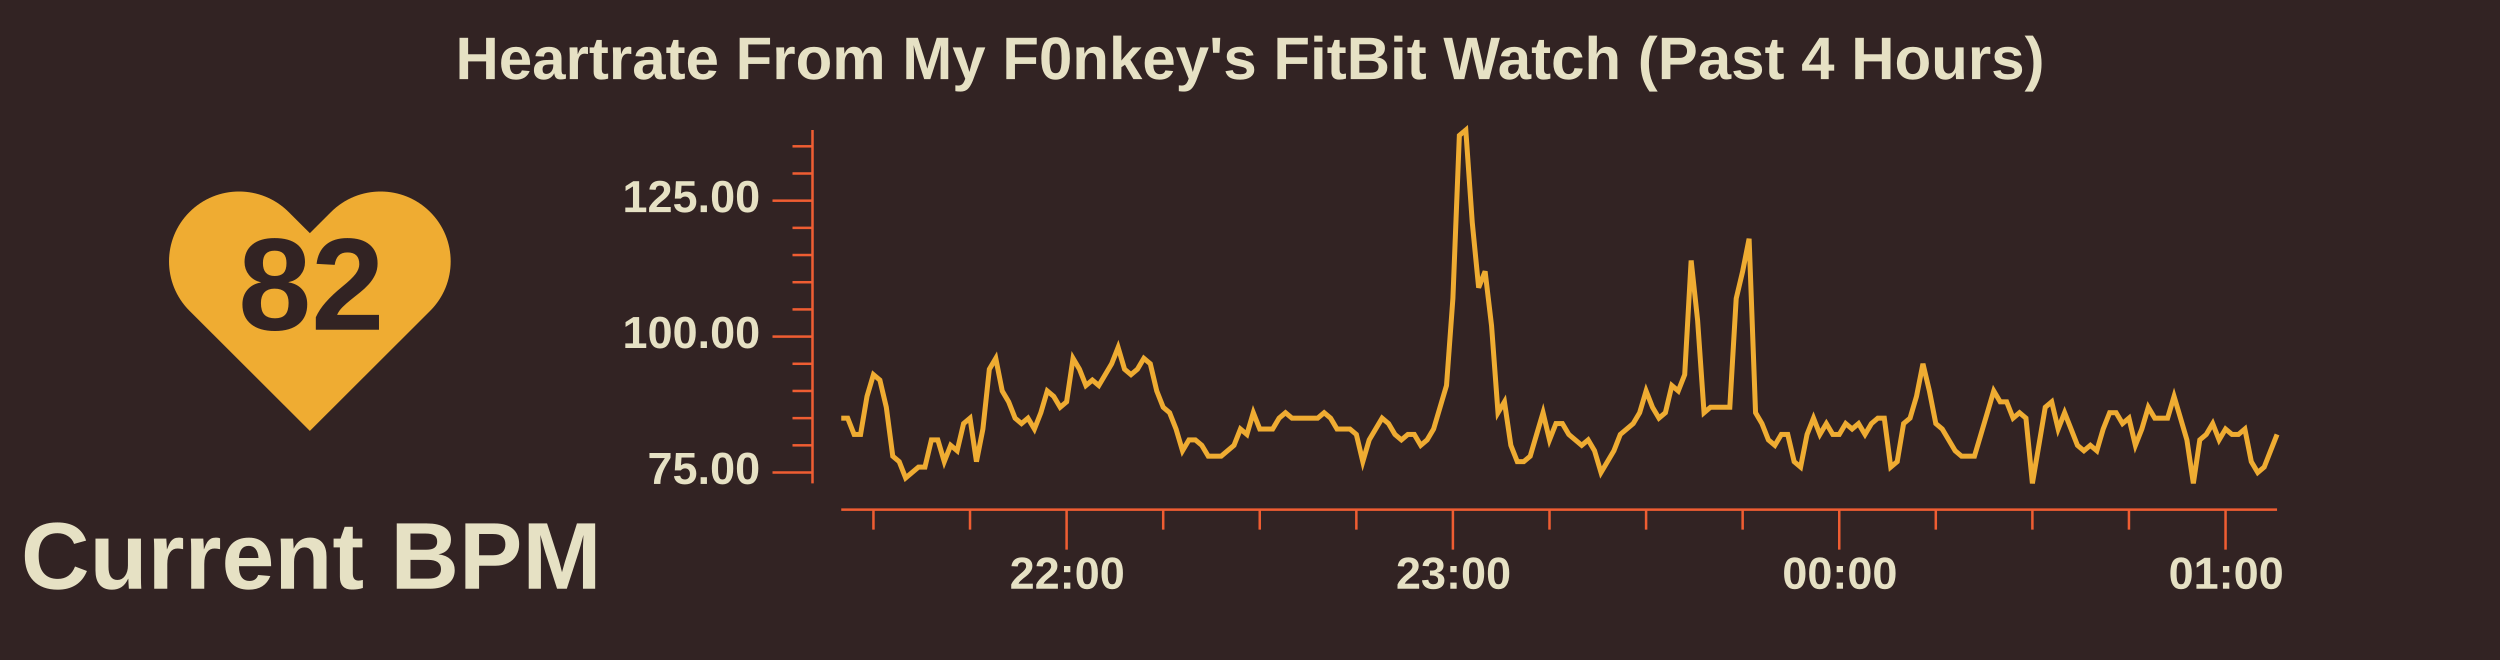
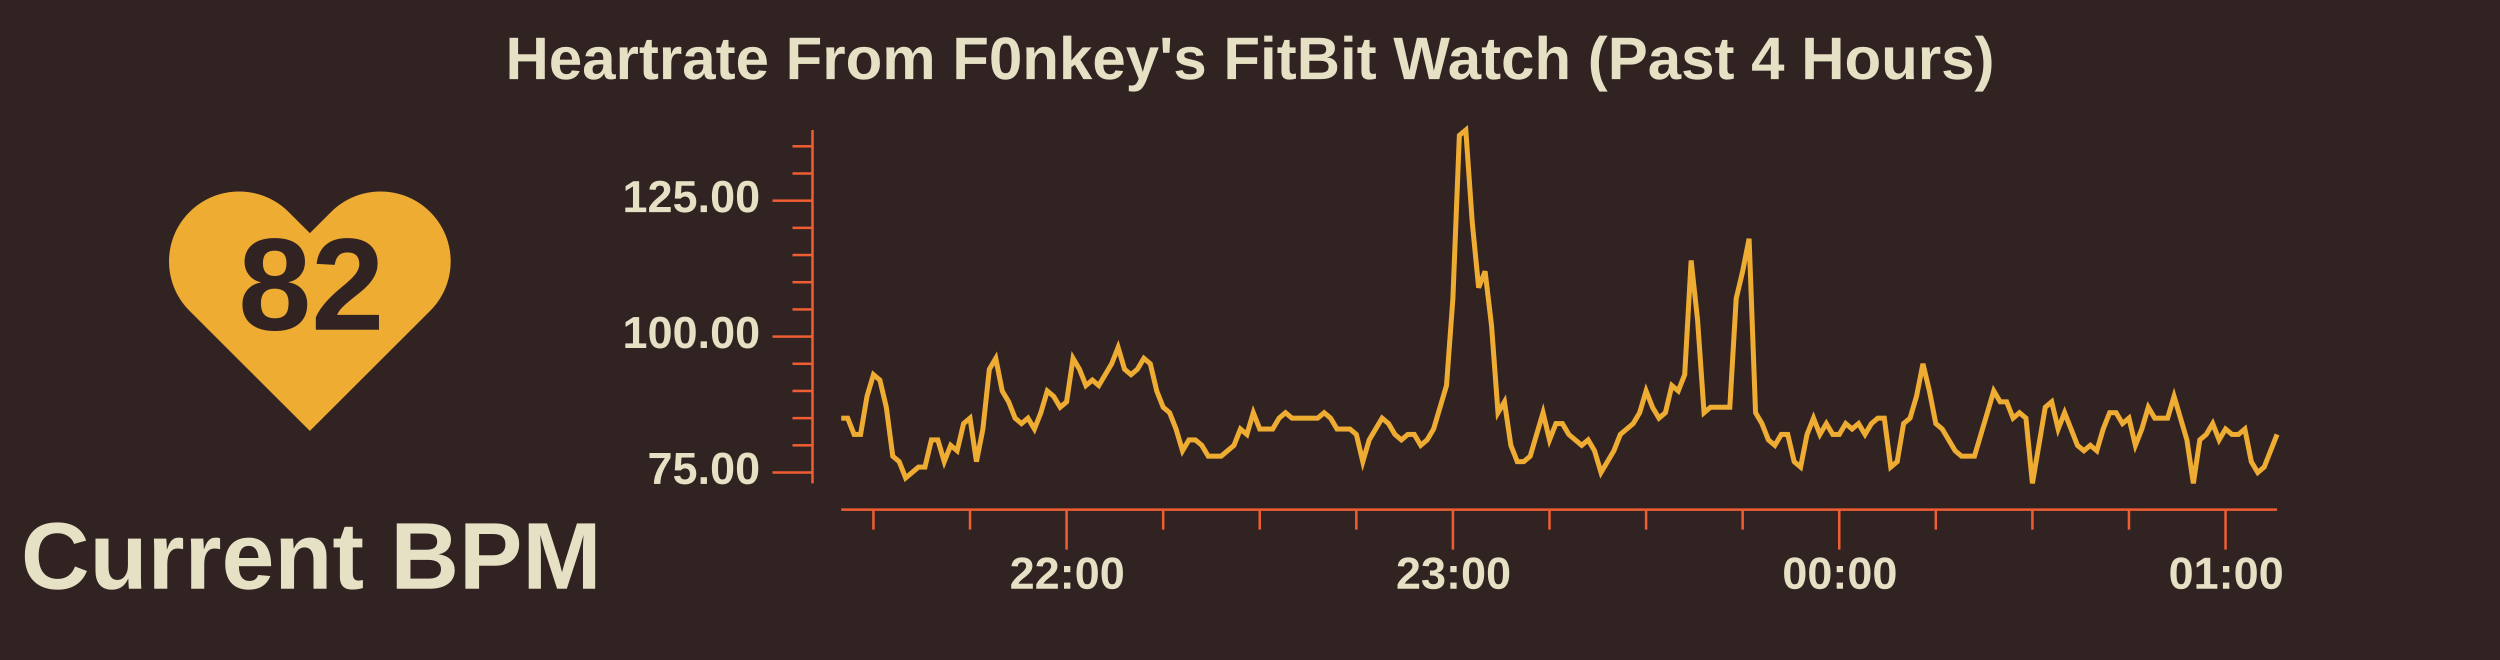
<svg xmlns="http://www.w3.org/2000/svg" id="banner" width="500pt" height="132pt">
  <rect width="100%" height="100%" fill="rgba(50,35,35,255)" />
  <style> .text {font: 600 9px "Arial", Sans-Serif; fill: rgba(230,225,196,255);} </style>
  <g id="padding" transform="translate(0 10)">
-     <text id="title" dominant-baseline="hanging" text-anchor="middle" style="font: 600 12pt 'Arial', Sans-Serif; fill: rgba(230,225,196,255)" x="250pt"> Heartrate From My F0nkey's FitBit Watch (Past 4 Hours) </text>
+     <text id="title" dominant-baseline="hanging" text-anchor="middle" style="font: 600 12pt 'Arial', Sans-Serif; fill: rgba(230,225,196,255)" x="250pt"> Heartrate From F0nkey's FitBit Watch (Past 4 Hours) </text>
    <g transform="translate(0 18)">
      <g transform="translate(166,0)">
        <svg width="332pt" height="100pt" viewBox="0 0 332 100">
          <g transform="scale(1, -1) translate(0, -100)">
            <path d="M0,0L332,0L332,95L0,95Z" style="fill:#322323" />
            <text class="text" x="77.431" y="-3.252" transform="scale(1, -1)" style="fill:#E6E1C4">22:00</text>
            <text class="text" x="154.69" y="-3.252" transform="scale(1, -1)" style="fill:#E6E1C4">23:00</text>
            <text class="text" x="231.96" y="-3.252" transform="scale(1, -1)" style="fill:#E6E1C4">00:00</text>
            <text class="text" x="309.22" y="-3.252" transform="scale(1, -1)" style="fill:#E6E1C4">01:00</text>
            <path d="M50.189,15.074L50.189,19.074" style="fill:none;stroke:#EF5D32;stroke-width:0.5" />
            <path d="M69.504,15.074L69.504,19.074" style="fill:none;stroke:#EF5D32;stroke-width:0.5" />
            <path d="M88.82,11.074L88.82,19.074" style="fill:none;stroke:#EF5D32;stroke-width:0.5" />
            <path d="M108.14,15.074L108.14,19.074" style="fill:none;stroke:#EF5D32;stroke-width:0.5" />
            <path d="M127.45,15.074L127.45,19.074" style="fill:none;stroke:#EF5D32;stroke-width:0.5" />
            <path d="M146.77,15.074L146.77,19.074" style="fill:none;stroke:#EF5D32;stroke-width:0.5" />
            <path d="M166.08,11.074L166.08,19.074" style="fill:none;stroke:#EF5D32;stroke-width:0.5" />
            <path d="M185.4,15.074L185.4,19.074" style="fill:none;stroke:#EF5D32;stroke-width:0.5" />
            <path d="M204.72,15.074L204.72,19.074" style="fill:none;stroke:#EF5D32;stroke-width:0.5" />
            <path d="M224.03,15.074L224.03,19.074" style="fill:none;stroke:#EF5D32;stroke-width:0.5" />
            <path d="M243.35,11.074L243.35,19.074" style="fill:none;stroke:#EF5D32;stroke-width:0.5" />
            <path d="M262.66,15.074L262.66,19.074" style="fill:none;stroke:#EF5D32;stroke-width:0.5" />
            <path d="M281.98,15.074L281.98,19.074" style="fill:none;stroke:#EF5D32;stroke-width:0.5" />
            <path d="M301.29,15.074L301.29,19.074" style="fill:none;stroke:#EF5D32;stroke-width:0.5" />
            <path d="M320.61,11.074L320.61,19.074" style="fill:none;stroke:#EF5D32;stroke-width:0.5" />
            <path d="M43.75,19.074L330.91,19.074" style="fill:none;stroke:#EF5D32;stroke-width:0.5" />
            <text class="text" x="5" y="-24.214" transform="scale(1, -1)" style="fill:#E6E1C4">75.00</text>
            <text class="text" x="0" y="-51.397" transform="scale(1, -1)" style="fill:#E6E1C4">100.00</text>
            <text class="text" x="0" y="-78.58" transform="scale(1, -1)" style="fill:#E6E1C4">125.00</text>
            <path d="M30,26.499L38,26.499" style="fill:none;stroke:#EF5D32;stroke-width:0.5" />
            <path d="M30,53.682L38,53.682" style="fill:none;stroke:#EF5D32;stroke-width:0.5" />
            <path d="M30,80.865L38,80.865" style="fill:none;stroke:#EF5D32;stroke-width:0.5" />
            <path d="M34,31.935L38,31.935" style="fill:none;stroke:#EF5D32;stroke-width:0.5" />
            <path d="M34,37.372L38,37.372" style="fill:none;stroke:#EF5D32;stroke-width:0.5" />
            <path d="M34,42.809L38,42.809" style="fill:none;stroke:#EF5D32;stroke-width:0.5" />
            <path d="M34,48.245L38,48.245" style="fill:none;stroke:#EF5D32;stroke-width:0.5" />
            <path d="M34,59.118L38,59.118" style="fill:none;stroke:#EF5D32;stroke-width:0.5" />
            <path d="M34,64.555L38,64.555" style="fill:none;stroke:#EF5D32;stroke-width:0.5" />
            <path d="M34,69.992L38,69.992" style="fill:none;stroke:#EF5D32;stroke-width:0.5" />
            <path d="M34,75.428L38,75.428" style="fill:none;stroke:#EF5D32;stroke-width:0.5" />
            <path d="M34,86.301L38,86.301" style="fill:none;stroke:#EF5D32;stroke-width:0.5" />
            <path d="M34,91.738L38,91.738" style="fill:none;stroke:#EF5D32;stroke-width:0.5" />
            <path d="M38,24.324L38,95" style="fill:none;stroke:#EF5D32;stroke-width:0.5" />
            <path d="M43.75,37.372L45.038,37.372L46.325,34.11L47.613,34.11L48.901,41.721L50.189,46.071L51.476,44.983L52.764,39.547L54.052,29.761L55.34,28.673L56.627,25.412L57.915,26.499L59.203,27.586L60.49,27.586L61.778,33.023L63.066,33.023L64.354,28.673L65.641,31.935L66.929,30.848L68.217,36.285L69.504,37.372L70.792,28.673L72.08,35.197L73.368,47.158L74.655,49.333L75.943,42.809L77.231,40.634L78.519,37.372L79.806,36.285L81.094,37.372L82.382,35.197L83.669,38.459L84.957,42.809L86.245,41.721L87.533,39.547L88.82,40.634L90.108,49.333L91.396,47.158L92.684,43.896L93.971,44.983L95.259,43.896L96.547,46.071L97.834,48.245L99.122,51.507L100.41,47.158L101.7,46.071L102.99,47.158L104.27,49.333L105.56,48.245L106.85,42.809L108.14,39.547L109.42,38.459L110.71,35.197L112,30.848L113.29,33.023L114.57,33.023L115.86,31.935L117.15,29.761L118.44,29.761L119.73,29.761L121.01,30.848L122.3,31.935L123.59,35.197L124.88,34.11L126.16,38.459L127.45,35.197L128.74,35.197L130.03,35.197L131.32,37.372L132.6,38.459L133.89,37.372L135.18,37.372L136.47,37.372L137.75,37.372L139.04,37.372L140.33,38.459L141.62,37.372L142.9,35.197L144.19,35.197L145.48,35.197L146.77,34.11L148.06,28.673L149.34,33.023L150.63,35.197L151.92,37.372L153.21,36.285L154.49,34.11L155.78,33.023L157.07,34.11L158.36,34.11L159.65,31.935L160.93,33.023L162.22,35.197L163.51,39.547L164.8,43.896L166.08,61.293L167.37,93.913L168.66,95L169.95,76.516L171.23,63.468L172.52,66.73L173.81,55.856L175.1,38.459L176.39,40.634L177.67,31.935L178.96,28.673L180.25,28.673L181.54,29.761L182.82,34.11L184.11,38.459L185.4,33.023L186.69,36.285L187.98,36.285L189.26,34.11L190.55,33.023L191.84,31.935L193.13,33.023L194.41,30.848L195.7,26.499L196.99,28.673L198.28,30.848L199.56,34.11L200.85,35.197L202.14,36.285L203.43,38.459L204.72,42.809L206,39.547L207.29,37.372L208.58,38.459L209.87,43.896L211.15,42.809L212.44,46.071L213.73,68.904L215.02,56.944L216.31,38.459L217.59,39.547L221.46,39.547L222.74,61.293L224.03,66.73L225.32,73.254L226.61,38.459L227.89,36.285L229.18,33.023L230.47,31.935L231.76,34.11L233.05,34.11L234.33,28.673L235.62,27.586L236.91,34.11L238.2,37.372L239.48,34.11L240.77,36.285L242.06,34.11L243.35,34.11L244.64,36.285L245.92,35.197L247.21,36.285L248.5,34.11L249.79,36.285L251.07,37.372L252.36,37.372L253.65,27.586L254.94,28.673L256.22,36.285L257.51,37.372L258.8,41.721L260.09,48.245L261.38,42.809L262.66,36.285L263.95,35.197L265.24,33.023L266.53,30.848L267.81,29.761L269.1,29.761L270.39,29.761L271.68,34.11L272.97,38.459L274.25,42.809L275.54,40.634L276.83,40.634L278.12,37.372L279.4,38.459L280.69,37.372L281.98,24.324L283.27,31.935L284.55,39.547L285.84,40.634L287.13,35.197L288.42,38.459L289.71,35.197L290.99,31.935L292.28,30.848L293.57,31.935L294.86,30.848L296.14,35.197L297.43,38.459L298.72,38.459L300.01,36.285L301.29,37.372L302.58,31.935L303.87,35.197L305.16,39.547L306.45,37.372L307.73,37.372L309.02,37.372L310.31,41.721L311.6,37.372L312.88,33.023L314.17,24.324L315.46,33.023L316.75,34.11L318.04,36.285L319.32,33.023L320.61,35.197L321.9,34.11L323.19,34.11L324.47,35.197L325.76,28.673L327.05,26.499L328.34,27.586L329.62,30.848L330.91,34.11" style="fill:none;stroke:#EFAC32" />
          </g>
        </svg>
      </g>
      <g transform="translate(0 -22)">
        <svg width="166" height="166" viewBox="0 0 221 221">
          <g transform="translate(110 110)">
            <path transform="translate(-50 -50)" fill="rgba(239,172,50,255)" d="M92.71,7.27L92.71,7.27c-9.71-9.69-25.46-9.69-35.18,0L50,14.79l-7.54-7.52C32.75-2.42,17-2.42,7.29,7.27v0 c-9.71,9.69-9.71,25.41,0,35.1L50,85l42.71-42.63C102.43,32.68,102.43,16.96,92.71,7.27z" />
            <animateTransform attributeName="transform" type="scale" values="1; 1.5; 1.25; 1;" dur="731ms" additive="sum" repeatCount="indefinite">      
			</animateTransform>
          </g>
        </svg>
      </g>
      <g width="0" height="0" transform="translate(83 50)">
        <text id="current-bpm-text" class="text" text-anchor="middle" x="0" y="79">Current BPM</text>
        <text id="bpm-number" class="text" dominant-baseline="middle" text-anchor="middle" x="0" y="0">82</text>
        <style> #current-bpm-text {font-size: 19pt; fill: rgba(230,225,196,255);}  #bpm-number {font-size: 35px; fill: rgba(50,35,35,255);}</style>
      </g>
    </g>
  </g>
</svg>
